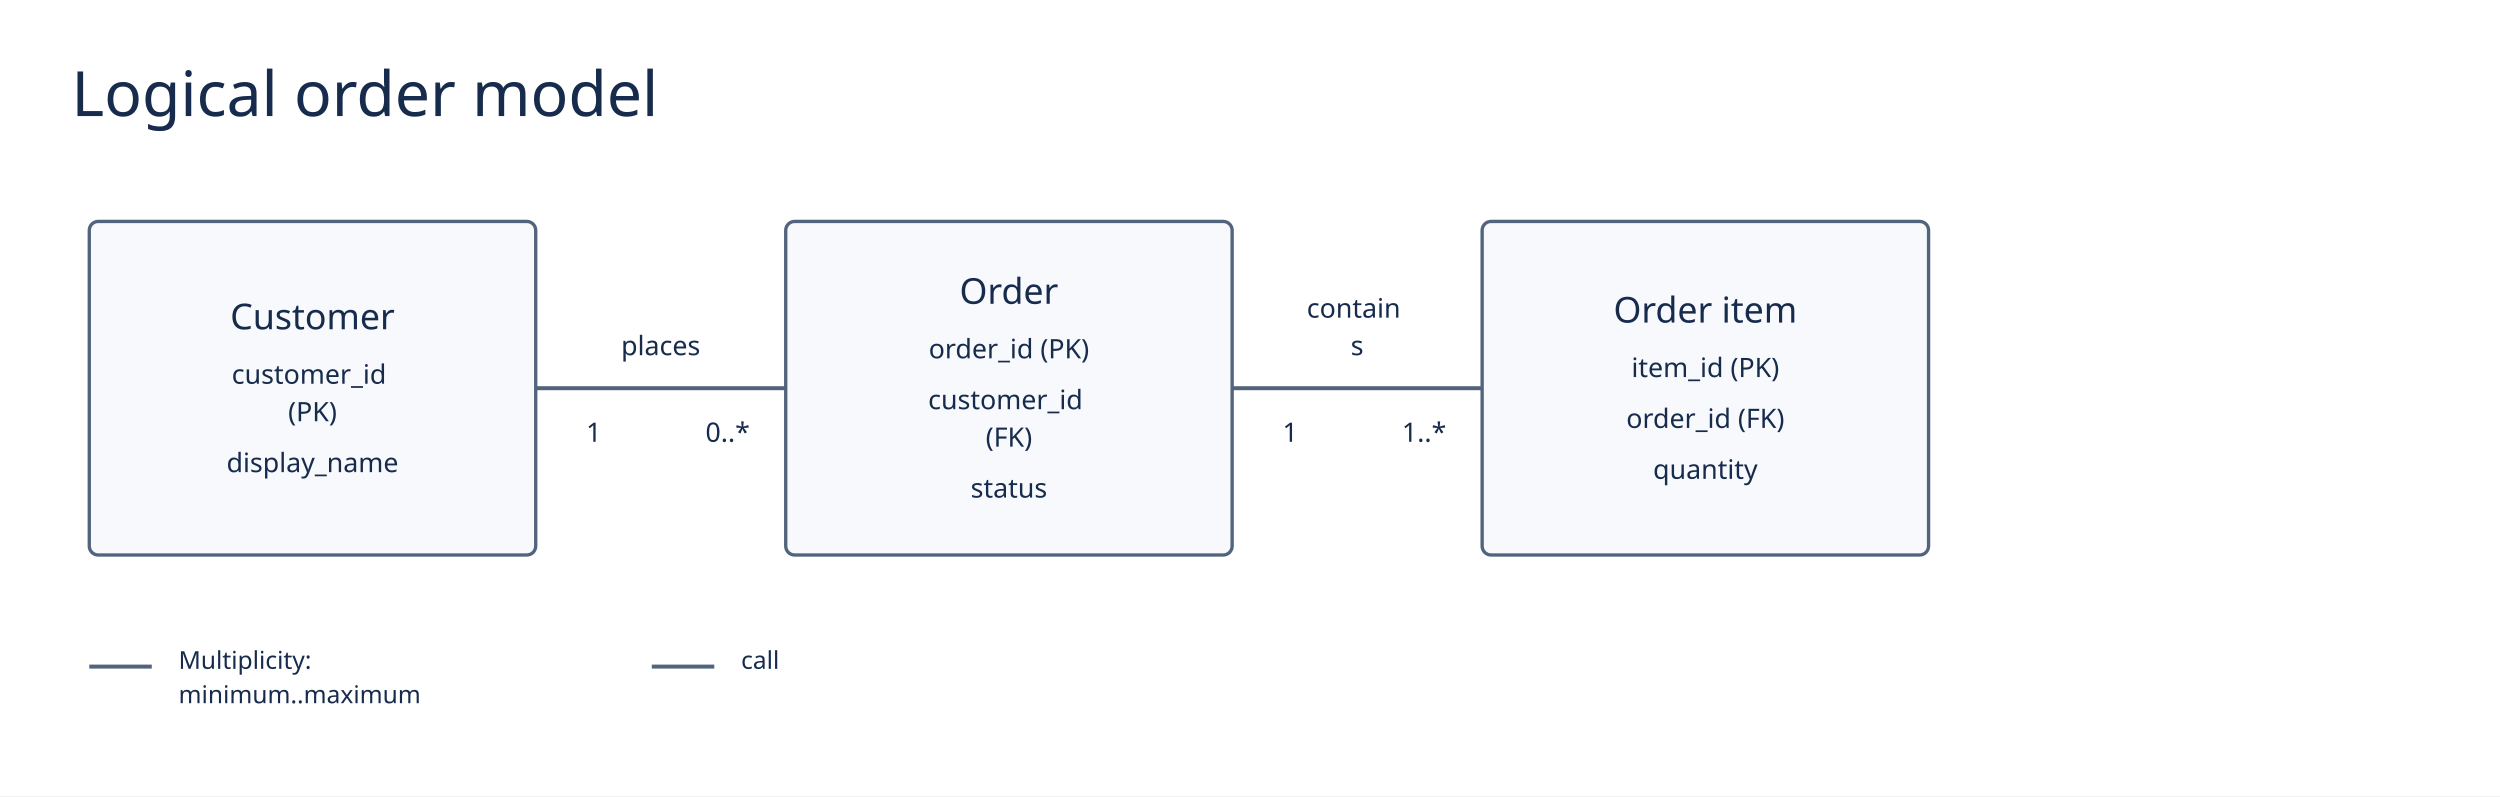
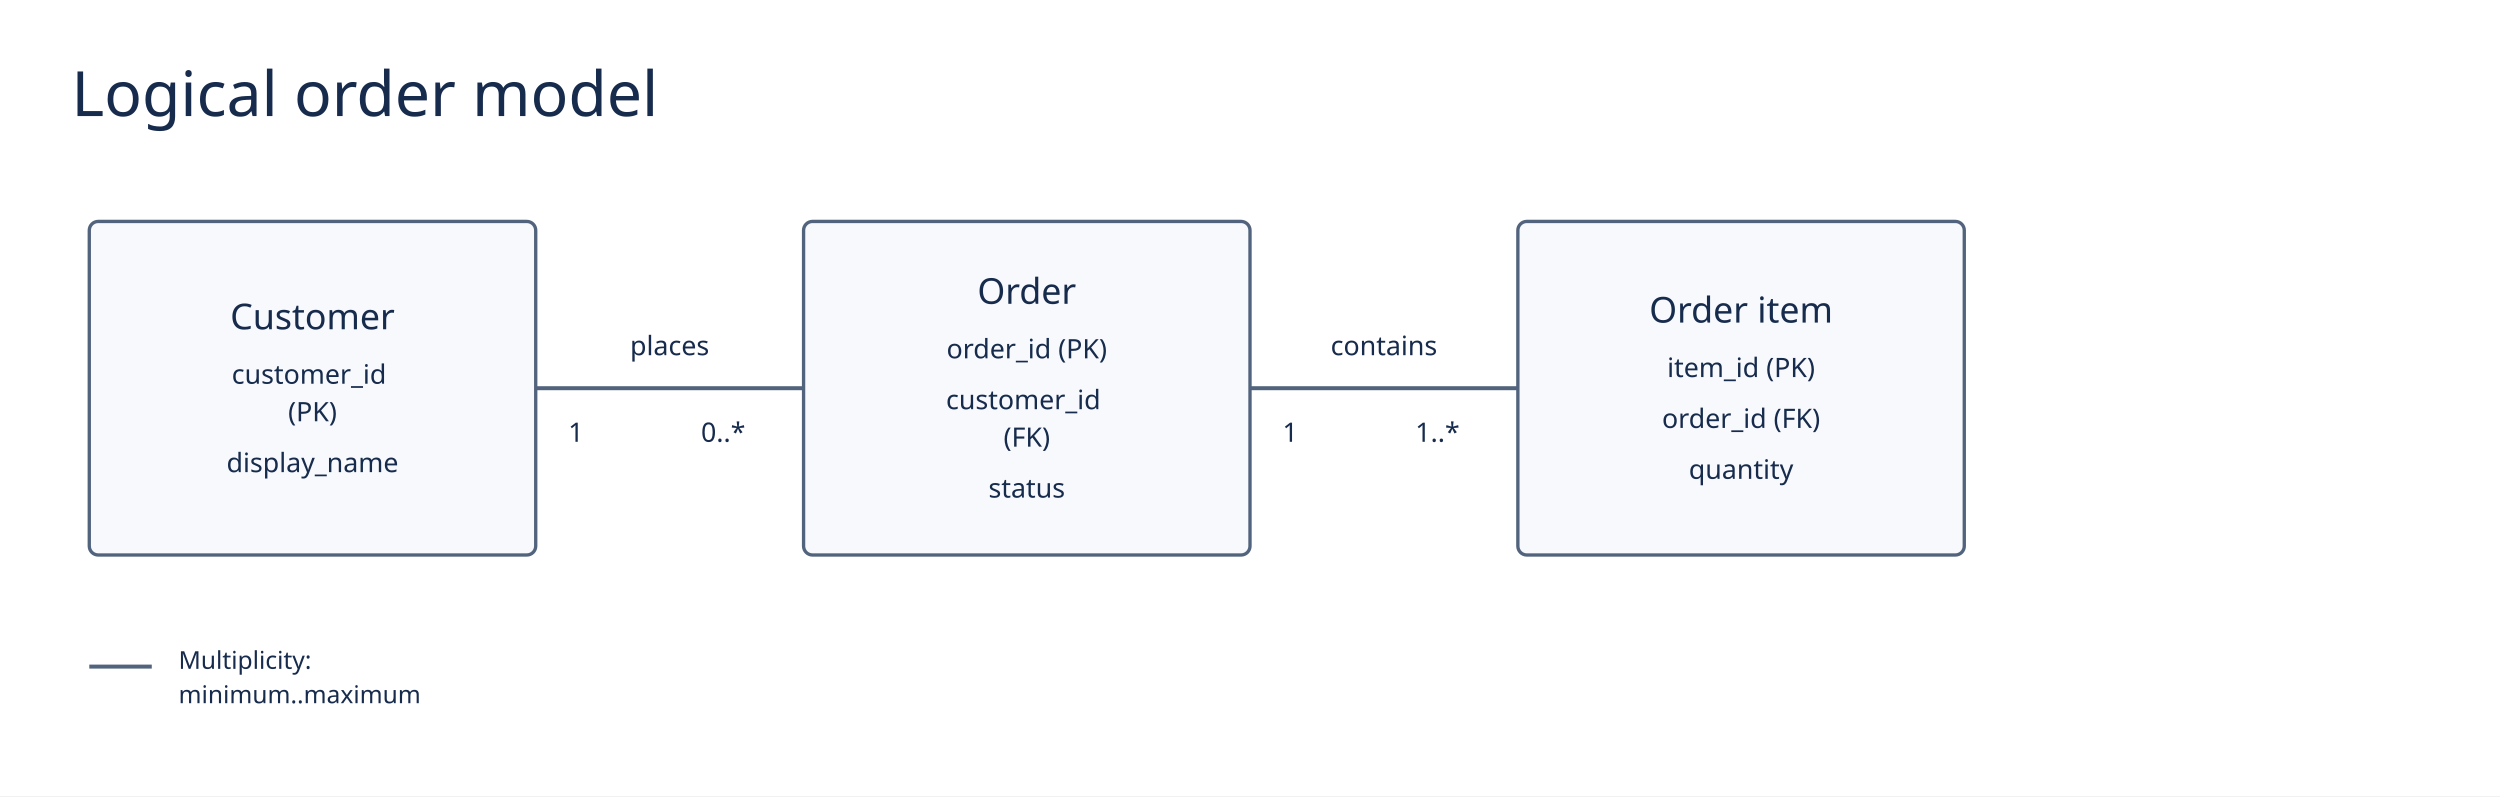
- <svg xmlns="http://www.w3.org/2000/svg" viewBox="0 0 1120 356.64" width="1120" height="356.64" lang="en" role="img" aria-labelledby="atlas-4424e4fe72b6-document-title atlas-4424e4fe72b6-document-desc" data-archatlas="0.1" data-measured-with="estimate">
+ <svg xmlns="http://www.w3.org/2000/svg" viewBox="0 0 1120 356.64" width="1120" height="356.64" lang="en" role="img" aria-labelledby="atlas-1060c7ad6e47-document-title atlas-1060c7ad6e47-document-desc" data-archatlas="0.1" data-measured-with="estimate">
  <defs>
-     <marker id="atlas-4424e4fe72b6-marker-peer-arrow" viewBox="0 0 10 10" refX="10" refY="5" markerWidth="8" markerHeight="8" markerUnits="userSpaceOnUse" orient="auto-start-reverse">
+     <marker id="atlas-1060c7ad6e47-marker-peer-arrow" viewBox="0 0 10 10" refX="10" refY="5" markerWidth="8" markerHeight="8" markerUnits="userSpaceOnUse" orient="auto-start-reverse">
      <path d="M 0 0 L 10 5 L 0 10 Z" fill="#52647d" stroke="#52647d" stroke-width="1.5" />
    </marker>
-     <marker id="atlas-4424e4fe72b6-marker-peer-circle" viewBox="0 0 10 10" refX="5" refY="5" markerWidth="8" markerHeight="8" markerUnits="userSpaceOnUse">
+     <marker id="atlas-1060c7ad6e47-marker-peer-circle" viewBox="0 0 10 10" refX="5" refY="5" markerWidth="8" markerHeight="8" markerUnits="userSpaceOnUse">
      <circle cx="5" cy="5" r="3.5" fill="#ffffff" stroke="#52647d" stroke-width="1.5" />
    </marker>
  </defs>
  <rect width="1120" height="356.64" fill="#ffffff" data-role="canvas" />
-   <rect id="atlas-4424e4fe72b6-shape-node-buyer" data-id="buyer" data-role="node" data-parent="" data-kind="entity" fill="#f7f9fc" stroke="#52647d" stroke-width="1.5" data-box="40 99.2 200 149.44" x="40" y="99.2" width="200" height="149.44" rx="4" />
-   <rect id="atlas-4424e4fe72b6-shape-node-order" data-id="order" data-role="node" data-parent="" data-kind="entity" fill="#f7f9fc" stroke="#52647d" stroke-width="1.5" data-box="352 99.2 200 149.44" x="352" y="99.2" width="200" height="149.44" rx="4" />
-   <rect id="atlas-4424e4fe72b6-shape-node-item" data-id="item" data-role="node" data-parent="" data-kind="entity" fill="#f7f9fc" stroke="#52647d" stroke-width="1.5" data-box="664 99.2 200 149.44" x="664" y="99.2" width="200" height="149.44" rx="4" />
-   <polyline id="atlas-4424e4fe72b6-edge-edge-1" data-id="edge-1" data-role="edge" data-from="buyer" data-to="order" data-kind="call" points="240,173.92 352,173.92" fill="none" stroke="#52647d" stroke-width="1.8" stroke-linejoin="round" />
-   <polyline id="atlas-4424e4fe72b6-edge-edge-2" data-id="edge-2" data-role="edge" data-from="order" data-to="item" data-kind="call" points="552,173.92 664,173.92" fill="none" stroke="#52647d" stroke-width="1.8" stroke-linejoin="round" />
-   <polyline id="atlas-4424e4fe72b6-edge-legend-line-0" data-id="legend-line-0" data-role="edge" data-from="" data-to="" data-kind="legend" points="40,298.64 68,298.64" fill="none" stroke="#52647d" stroke-width="1.8" stroke-linejoin="round" />
-   <polyline id="atlas-4424e4fe72b6-edge-legend-line-1" data-id="legend-line-1" data-role="edge" data-from="" data-to="" data-kind="legend" points="292,298.64 320,298.64" fill="none" stroke="#52647d" stroke-width="1.8" stroke-linejoin="round" />
-   <rect id="atlas-4424e4fe72b6-shape-label-bg-__edge-1-background" data-id="__edge-1-background" data-role="label-bg" data-parent="edge-1" x="255" y="143.12" width="82" height="24.8" fill="#ffffff" fill-opacity="0.92" rx="3" />
-   <rect id="atlas-4424e4fe72b6-shape-label-bg-__edge-2-background" data-id="__edge-2-background" data-role="label-bg" data-parent="edge-2" x="561" y="126.32" width="94" height="41.6" fill="#ffffff" fill-opacity="0.92" rx="3" />
-   <text id="atlas-4424e4fe72b6-text-title-figure-title" data-id="figure-title" data-role="title" data-owner="" x="32" y="52" font-size="28" font-family="sans-serif" text-anchor="start" fill="#172b4d" data-text-box="32 24 504 39.2">
+   <rect id="atlas-1060c7ad6e47-shape-node-buyer" data-id="buyer" data-role="node" data-parent="" data-kind="entity" fill="#f7f9fc" stroke="#52647d" stroke-width="1.5" data-box="40 99.2 200 149.44" x="40" y="99.2" width="200" height="149.44" rx="4" />
+   <rect id="atlas-1060c7ad6e47-shape-node-order" data-id="order" data-role="node" data-parent="" data-kind="entity" fill="#f7f9fc" stroke="#52647d" stroke-width="1.5" data-box="360 99.2 200 149.44" x="360" y="99.2" width="200" height="149.44" rx="4" />
+   <rect id="atlas-1060c7ad6e47-shape-node-item" data-id="item" data-role="node" data-parent="" data-kind="entity" fill="#f7f9fc" stroke="#52647d" stroke-width="1.5" data-box="680 99.2 200 149.44" x="680" y="99.2" width="200" height="149.44" rx="4" />
+   <polyline id="atlas-1060c7ad6e47-edge-edge-1" data-id="edge-1" data-role="edge" data-from="buyer" data-to="order" data-kind="call" points="240,173.92 360,173.92" fill="none" stroke="#52647d" stroke-width="1.8" stroke-linejoin="round" />
+   <polyline id="atlas-1060c7ad6e47-edge-edge-2" data-id="edge-2" data-role="edge" data-from="order" data-to="item" data-kind="call" points="560,173.92 680,173.92" fill="none" stroke="#52647d" stroke-width="1.8" stroke-linejoin="round" />
+   <polyline id="atlas-1060c7ad6e47-edge-legend-line-0" data-id="legend-line-0" data-role="edge" data-from="" data-to="" data-kind="legend" points="40,298.64 68,298.64" fill="none" stroke="#52647d" stroke-width="1.8" stroke-linejoin="round" />
+   <rect id="atlas-1060c7ad6e47-shape-label-bg-__edge-1-background" data-id="__edge-1-background" data-role="label-bg" data-parent="edge-1" x="259" y="143.12" width="82" height="24.8" fill="#ffffff" fill-opacity="0.92" rx="3" />
+   <rect id="atlas-1060c7ad6e47-shape-label-bg-__edge-2-background" data-id="__edge-2-background" data-role="label-bg" data-parent="edge-2" x="567" y="143.12" width="106" height="24.8" fill="#ffffff" fill-opacity="0.92" rx="3" />
+   <text id="atlas-1060c7ad6e47-text-title-figure-title" data-id="figure-title" data-role="title" data-owner="" x="32" y="52" font-size="28" font-family="sans-serif" text-anchor="start" fill="#172b4d" data-text-box="32 24 504 39.2">
    <tspan x="32" y="52">
      <tspan font-family="sans-serif">Logical order model</tspan>
    </tspan>
  </text>
-   <text id="atlas-4424e4fe72b6-text-name-buyer-name" data-id="buyer-name" data-role="name" data-owner="buyer" x="140" y="147.52" font-size="16" font-family="sans-serif" text-anchor="middle" fill="#172b4d" data-text-box="76 131.52 128 22.4">
+   <text id="atlas-1060c7ad6e47-text-name-buyer-name" data-id="buyer-name" data-role="name" data-owner="buyer" x="140" y="147.52" font-size="16" font-family="sans-serif" text-anchor="middle" fill="#172b4d" data-text-box="76 131.52 128 22.4">
    <tspan x="140" y="147.52">
      <tspan font-family="sans-serif">Customer</tspan>
    </tspan>
  </text>
-   <text id="atlas-4424e4fe72b6-text-attribute-0-buyer-attribute-0" data-id="buyer-attribute-0" data-role="attribute-0" data-owner="buyer" x="140" y="171.92" font-size="12" font-family="sans-serif" text-anchor="middle" fill="#172b4d" data-text-box="74 159.92 132 33.6">
+   <text id="atlas-1060c7ad6e47-text-attribute-0-buyer-attribute-0" data-id="buyer-attribute-0" data-role="attribute-0" data-owner="buyer" x="140" y="171.92" font-size="12" font-family="sans-serif" text-anchor="middle" fill="#172b4d" data-text-box="74 159.92 132 33.6">
    <tspan x="140" y="171.92">
      <tspan font-family="sans-serif">customer_id</tspan>
    </tspan>
    <tspan x="140" y="188.72">
      <tspan font-family="sans-serif">(PK)</tspan>
    </tspan>
  </text>
-   <text id="atlas-4424e4fe72b6-text-attribute-1-buyer-attribute-1" data-id="buyer-attribute-1" data-role="attribute-1" data-owner="buyer" x="140" y="211.52" font-size="12" font-family="sans-serif" text-anchor="middle" fill="#172b4d" data-text-box="68 199.52 144 16.8">
+   <text id="atlas-1060c7ad6e47-text-attribute-1-buyer-attribute-1" data-id="buyer-attribute-1" data-role="attribute-1" data-owner="buyer" x="140" y="211.52" font-size="12" font-family="sans-serif" text-anchor="middle" fill="#172b4d" data-text-box="68 199.52 144 16.8">
    <tspan x="140" y="211.52">
      <tspan font-family="sans-serif">display_name</tspan>
    </tspan>
  </text>
-   <text id="atlas-4424e4fe72b6-text-name-order-name" data-id="order-name" data-role="name" data-owner="order" x="452" y="136.12" font-size="16" font-family="sans-serif" text-anchor="middle" fill="#172b4d" data-text-box="412 120.12 80 22.4">
-     <tspan x="452" y="136.12">
+   <text id="atlas-1060c7ad6e47-text-name-order-name" data-id="order-name" data-role="name" data-owner="order" x="460" y="136.12" font-size="16" font-family="sans-serif" text-anchor="middle" fill="#172b4d" data-text-box="420 120.12 80 22.4">
+     <tspan x="460" y="136.12">
      <tspan font-family="sans-serif">Order</tspan>
    </tspan>
  </text>
-   <text id="atlas-4424e4fe72b6-text-attribute-0-order-attribute-0" data-id="order-attribute-0" data-role="attribute-0" data-owner="order" x="452" y="160.52" font-size="12" font-family="sans-serif" text-anchor="middle" fill="#172b4d" data-text-box="377 148.52 150 16.8">
-     <tspan x="452" y="160.52">
+   <text id="atlas-1060c7ad6e47-text-attribute-0-order-attribute-0" data-id="order-attribute-0" data-role="attribute-0" data-owner="order" x="460" y="160.52" font-size="12" font-family="sans-serif" text-anchor="middle" fill="#172b4d" data-text-box="385 148.52 150 16.8">
+     <tspan x="460" y="160.52">
      <tspan font-family="sans-serif">order_id (PK)</tspan>
    </tspan>
  </text>
-   <text id="atlas-4424e4fe72b6-text-attribute-1-order-attribute-1" data-id="order-attribute-1" data-role="attribute-1" data-owner="order" x="452" y="183.32" font-size="12" font-family="sans-serif" text-anchor="middle" fill="#172b4d" data-text-box="386 171.32 132 33.6">
-     <tspan x="452" y="183.32">
+   <text id="atlas-1060c7ad6e47-text-attribute-1-order-attribute-1" data-id="order-attribute-1" data-role="attribute-1" data-owner="order" x="460" y="183.32" font-size="12" font-family="sans-serif" text-anchor="middle" fill="#172b4d" data-text-box="394 171.32 132 33.6">
+     <tspan x="460" y="183.32">
      <tspan font-family="sans-serif">customer_id</tspan>
    </tspan>
-     <tspan x="452" y="200.12">
+     <tspan x="460" y="200.12">
      <tspan font-family="sans-serif">(FK)</tspan>
    </tspan>
  </text>
-   <text id="atlas-4424e4fe72b6-text-attribute-2-order-attribute-2" data-id="order-attribute-2" data-role="attribute-2" data-owner="order" x="452" y="222.92" font-size="12" font-family="sans-serif" text-anchor="middle" fill="#172b4d" data-text-box="416 210.92 72 16.8">
-     <tspan x="452" y="222.92">
+   <text id="atlas-1060c7ad6e47-text-attribute-2-order-attribute-2" data-id="order-attribute-2" data-role="attribute-2" data-owner="order" x="460" y="222.92" font-size="12" font-family="sans-serif" text-anchor="middle" fill="#172b4d" data-text-box="424 210.92 72 16.8">
+     <tspan x="460" y="222.92">
      <tspan font-family="sans-serif">status</tspan>
    </tspan>
  </text>
-   <text id="atlas-4424e4fe72b6-text-name-item-name" data-id="item-name" data-role="name" data-owner="item" x="764" y="144.52" font-size="16" font-family="sans-serif" text-anchor="middle" fill="#172b4d" data-text-box="688 128.52 152 22.4">
-     <tspan x="764" y="144.52">
+   <text id="atlas-1060c7ad6e47-text-name-item-name" data-id="item-name" data-role="name" data-owner="item" x="780" y="144.52" font-size="16" font-family="sans-serif" text-anchor="middle" fill="#172b4d" data-text-box="704 128.52 152 22.4">
+     <tspan x="780" y="144.52">
      <tspan font-family="sans-serif">Order item</tspan>
    </tspan>
  </text>
-   <text id="atlas-4424e4fe72b6-text-attribute-0-item-attribute-0" data-id="item-attribute-0" data-role="attribute-0" data-owner="item" x="764" y="168.92" font-size="12" font-family="sans-serif" text-anchor="middle" fill="#172b4d" data-text-box="695 156.92 138 16.8">
-     <tspan x="764" y="168.92">
+   <text id="atlas-1060c7ad6e47-text-attribute-0-item-attribute-0" data-id="item-attribute-0" data-role="attribute-0" data-owner="item" x="780" y="168.92" font-size="12" font-family="sans-serif" text-anchor="middle" fill="#172b4d" data-text-box="711 156.92 138 16.8">
+     <tspan x="780" y="168.92">
      <tspan font-family="sans-serif">item_id (PK)</tspan>
    </tspan>
  </text>
-   <text id="atlas-4424e4fe72b6-text-attribute-1-item-attribute-1" data-id="item-attribute-1" data-role="attribute-1" data-owner="item" x="764" y="191.72" font-size="12" font-family="sans-serif" text-anchor="middle" fill="#172b4d" data-text-box="689 179.72 150 16.8">
-     <tspan x="764" y="191.72">
+   <text id="atlas-1060c7ad6e47-text-attribute-1-item-attribute-1" data-id="item-attribute-1" data-role="attribute-1" data-owner="item" x="780" y="191.72" font-size="12" font-family="sans-serif" text-anchor="middle" fill="#172b4d" data-text-box="705 179.72 150 16.8">
+     <tspan x="780" y="191.72">
      <tspan font-family="sans-serif">order_id (FK)</tspan>
    </tspan>
  </text>
-   <text id="atlas-4424e4fe72b6-text-attribute-2-item-attribute-2" data-id="item-attribute-2" data-role="attribute-2" data-owner="item" x="764" y="214.52" font-size="12" font-family="sans-serif" text-anchor="middle" fill="#172b4d" data-text-box="716 202.52 96 16.8">
-     <tspan x="764" y="214.52">
+   <text id="atlas-1060c7ad6e47-text-attribute-2-item-attribute-2" data-id="item-attribute-2" data-role="attribute-2" data-owner="item" x="780" y="214.52" font-size="12" font-family="sans-serif" text-anchor="middle" fill="#172b4d" data-text-box="732 202.52 96 16.8">
+     <tspan x="780" y="214.52">
      <tspan font-family="sans-serif">quantity</tspan>
    </tspan>
  </text>
-   <text id="atlas-4424e4fe72b6-text-edge-label-edge-1-label" data-id="edge-1-label" data-role="edge-label" data-owner="edge-1" x="296" y="159.12" font-size="12" font-family="sans-serif" text-anchor="middle" fill="#172b4d" data-text-box="260 147.12 72 16.8">
-     <tspan x="296" y="159.12">
+   <text id="atlas-1060c7ad6e47-text-cardinality-edge-1-from" data-id="edge-1-from" data-role="cardinality" data-owner="" x="258" y="197.92" font-size="12" font-family="sans-serif" text-anchor="middle" fill="#172b4d" data-text-box="252 185.92 12 16.8">
+     <tspan x="258" y="197.92">
+       <tspan font-family="sans-serif">1</tspan>
+     </tspan>
+   </text>
+   <text id="atlas-1060c7ad6e47-text-cardinality-edge-1-to" data-id="edge-1-to" data-role="cardinality" data-owner="" x="324" y="197.92" font-size="12" font-family="sans-serif" text-anchor="middle" fill="#172b4d" data-text-box="300 185.92 48 16.8">
+     <tspan x="324" y="197.92">
+       <tspan font-family="sans-serif">0..*</tspan>
+     </tspan>
+   </text>
+   <text id="atlas-1060c7ad6e47-text-edge-label-edge-1-label" data-id="edge-1-label" data-role="edge-label" data-owner="edge-1" x="300" y="159.12" font-size="12" font-family="sans-serif" text-anchor="middle" fill="#172b4d" data-text-box="264 147.12 72 16.8">
+     <tspan x="300" y="159.12">
      <tspan font-family="sans-serif">places</tspan>
    </tspan>
  </text>
-   <text id="atlas-4424e4fe72b6-text-cardinality-edge-1-from" data-id="edge-1-from" data-role="cardinality" data-owner="" x="266" y="197.92" font-size="12" font-family="sans-serif" text-anchor="middle" fill="#172b4d" data-text-box="260 185.92 12 16.8">
-     <tspan x="266" y="197.92">
-       <tspan font-family="sans-serif">1</tspan>
-     </tspan>
-   </text>
-   <text id="atlas-4424e4fe72b6-text-cardinality-edge-1-to" data-id="edge-1-to" data-role="cardinality" data-owner="" x="326" y="197.92" font-size="12" font-family="sans-serif" text-anchor="middle" fill="#172b4d" data-text-box="302 185.92 48 16.8">
-     <tspan x="326" y="197.92">
-       <tspan font-family="sans-serif">0..*</tspan>
-     </tspan>
-   </text>
-   <text id="atlas-4424e4fe72b6-text-edge-label-edge-2-label" data-id="edge-2-label" data-role="edge-label" data-owner="edge-2" x="608" y="142.32" font-size="12" font-family="sans-serif" text-anchor="middle" fill="#172b4d" data-text-box="566 130.32 84 33.6">
-     <tspan x="608" y="142.32">
-       <tspan font-family="sans-serif">contain</tspan>
-     </tspan>
-     <tspan x="608" y="159.12">
-       <tspan font-family="sans-serif">s</tspan>
-     </tspan>
-   </text>
-   <text id="atlas-4424e4fe72b6-text-cardinality-edge-2-from" data-id="edge-2-from" data-role="cardinality" data-owner="" x="578" y="197.92" font-size="12" font-family="sans-serif" text-anchor="middle" fill="#172b4d" data-text-box="572 185.92 12 16.8">
+   <text id="atlas-1060c7ad6e47-text-cardinality-edge-2-from" data-id="edge-2-from" data-role="cardinality" data-owner="" x="578" y="197.92" font-size="12" font-family="sans-serif" text-anchor="middle" fill="#172b4d" data-text-box="572 185.92 12 16.8">
    <tspan x="578" y="197.92">
      <tspan font-family="sans-serif">1</tspan>
    </tspan>
  </text>
-   <text id="atlas-4424e4fe72b6-text-cardinality-edge-2-to" data-id="edge-2-to" data-role="cardinality" data-owner="" x="638" y="197.92" font-size="12" font-family="sans-serif" text-anchor="middle" fill="#172b4d" data-text-box="614 185.92 48 16.8">
-     <tspan x="638" y="197.92">
+   <text id="atlas-1060c7ad6e47-text-cardinality-edge-2-to" data-id="edge-2-to" data-role="cardinality" data-owner="" x="644" y="197.92" font-size="12" font-family="sans-serif" text-anchor="middle" fill="#172b4d" data-text-box="620 185.92 48 16.8">
+     <tspan x="644" y="197.92">
      <tspan font-family="sans-serif">1..*</tspan>
    </tspan>
  </text>
-   <text id="atlas-4424e4fe72b6-text-legend-legend-0" data-id="legend-0" data-role="legend" data-owner="" x="80" y="299.64" font-size="11" font-family="sans-serif" text-anchor="start" fill="#172b4d" data-text-box="80 288.64 176 30.8">
+   <text id="atlas-1060c7ad6e47-text-edge-label-edge-2-label" data-id="edge-2-label" data-role="edge-label" data-owner="edge-2" x="620" y="159.12" font-size="12" font-family="sans-serif" text-anchor="middle" fill="#172b4d" data-text-box="572 147.12 96 16.8">
+     <tspan x="620" y="159.12">
+       <tspan font-family="sans-serif">contains</tspan>
+     </tspan>
+   </text>
+   <text id="atlas-1060c7ad6e47-text-legend-legend-0" data-id="legend-0" data-role="legend" data-owner="" x="80" y="299.64" font-size="11" font-family="sans-serif" text-anchor="start" fill="#172b4d" data-text-box="80 288.64 176 30.8">
    <tspan x="80" y="299.64">
      <tspan font-family="sans-serif">Multiplicity:</tspan>
    </tspan>
    <tspan x="80" y="315.04">
      <tspan font-family="sans-serif">minimum..maximum</tspan>
    </tspan>
  </text>
-   <text id="atlas-4424e4fe72b6-text-legend-legend-1" data-id="legend-1" data-role="legend" data-owner="" x="332" y="299.64" font-size="11" font-family="sans-serif" text-anchor="start" fill="#172b4d" data-text-box="332 288.64 44 15.4">
-     <tspan x="332" y="299.64">
-       <tspan font-family="sans-serif">call</tspan>
-     </tspan>
-   </text>
</svg>
